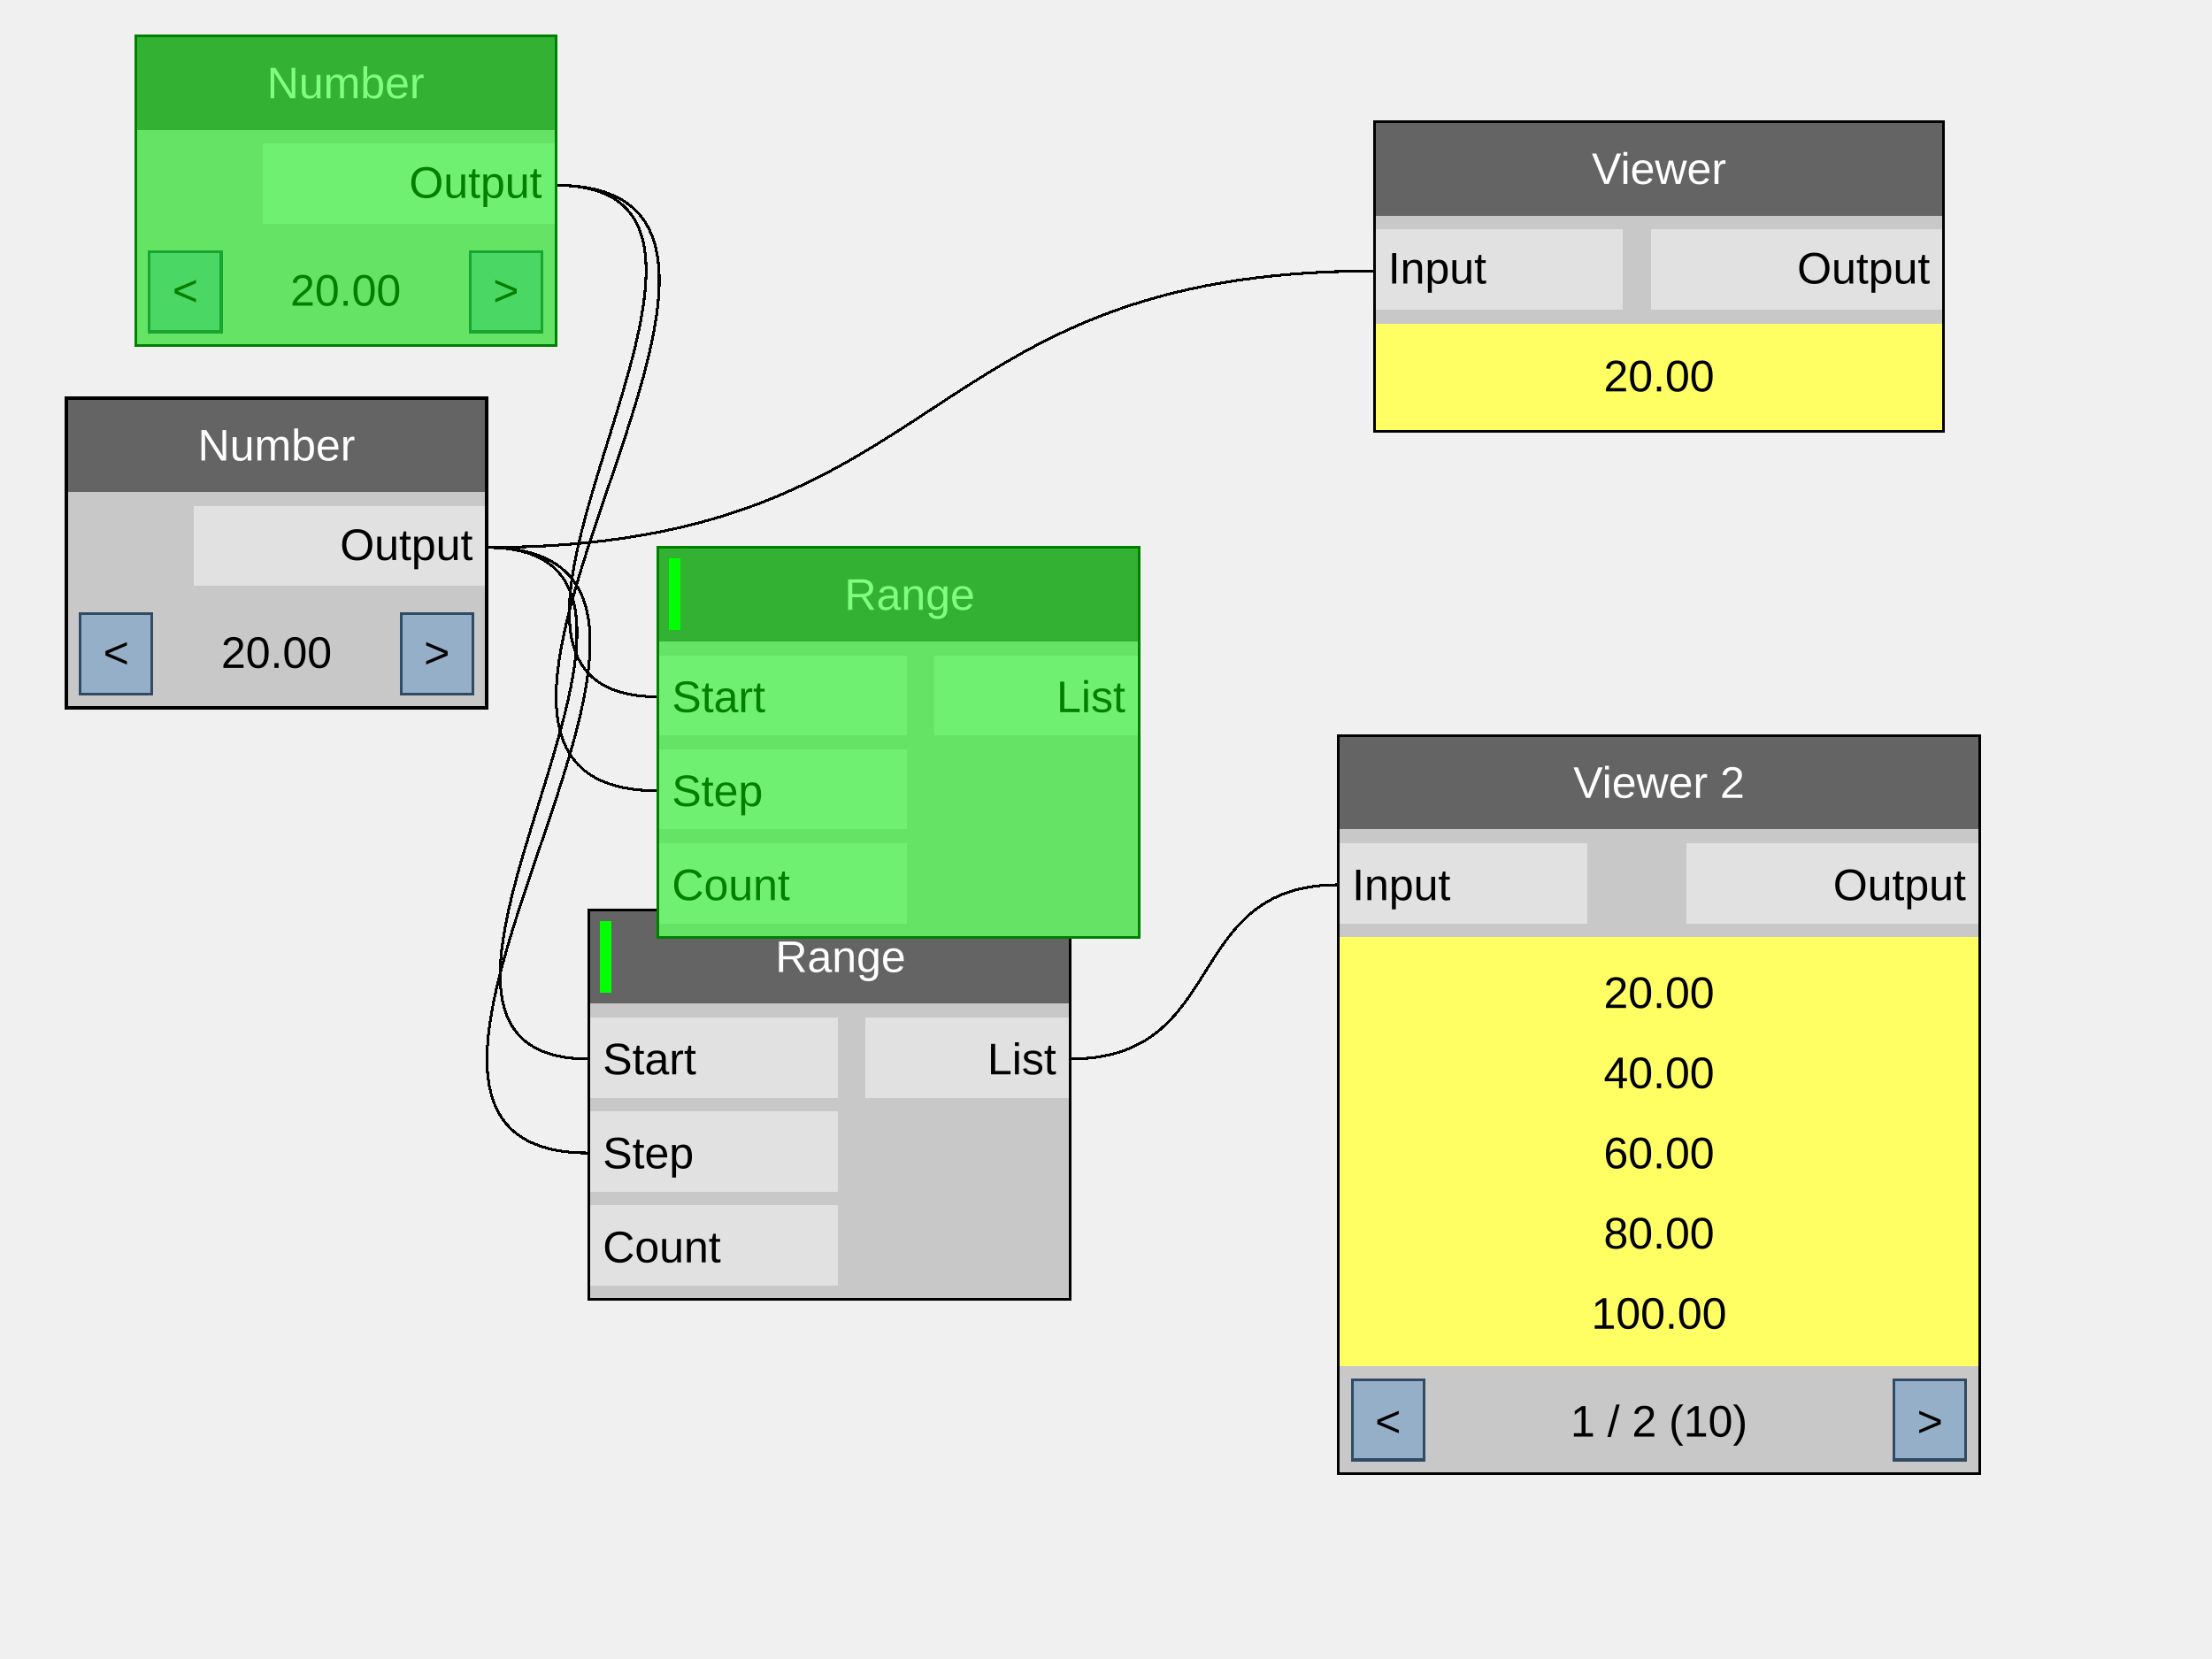
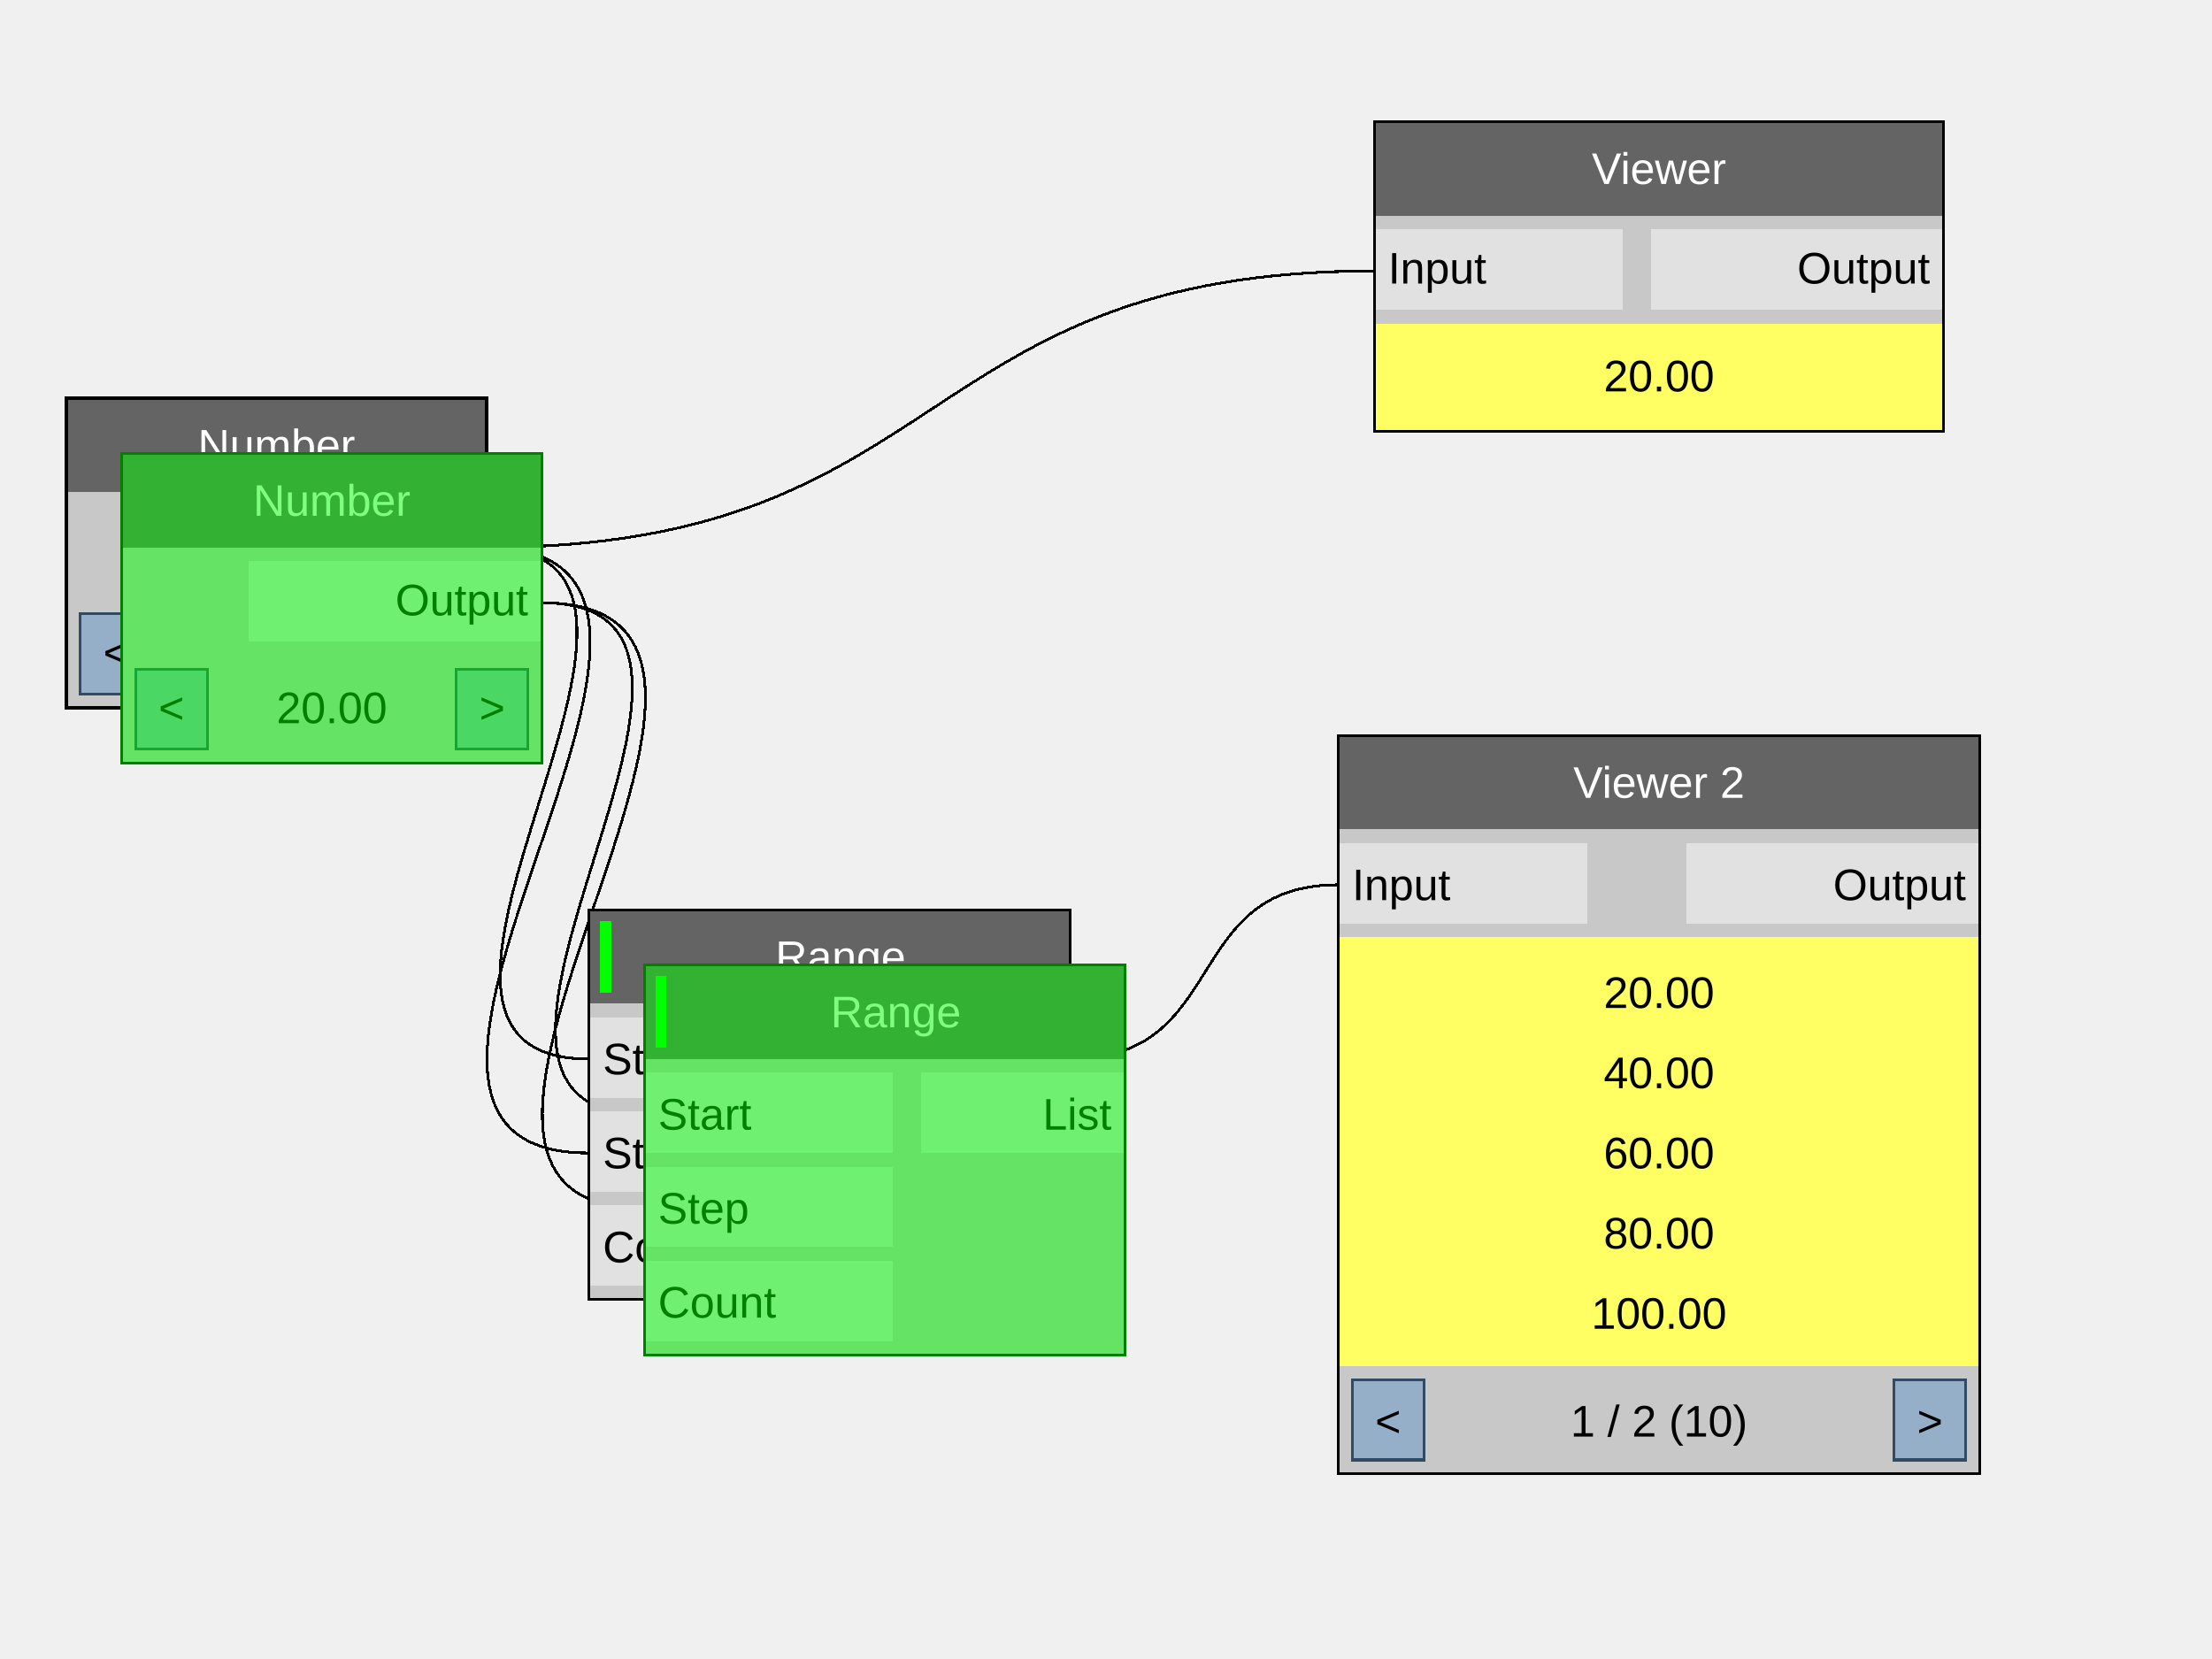
<svg xmlns="http://www.w3.org/2000/svg" version="1.1" width="800" height="600" shape-rendering="crispEdges">
  <rect x="0" y="0" width="800" height="600" style="fill:rgb(240,240,240);" />
  <path d="M176,198 C271,198 119,383 213,383" style="fill:none;stroke-width:1px;stroke:rgb(0,0,0);" />
  <path d="M176,198 C288,198 102,417 213,417" style="fill:none;stroke-width:1px;stroke:rgb(0,0,0);" />
  <path d="M176,198 C345,198 329,98 497,98" style="fill:none;stroke-width:1px;stroke:rgb(0,0,0);" />
  <path d="M387,383 C445,383 427,320 484,320" style="fill:none;stroke-width:1px;stroke:rgb(0,0,0);" />
-   <path d="M201,67 C296,67 144,252 238,252" style="fill:none;stroke-width:1px;stroke:rgb(0,0,0);" />
-   <path d="M201,67 C313,67 127,286 238,286" style="fill:none;stroke-width:1px;stroke:rgb(0,0,0);" />
+   <path d="M196,218 C291,218 139,403 233,403" style="fill:none;stroke-width:1px;stroke:rgb(0,0,0);" />
+   <path d="M196,218 C308,218 122,437 233,437" style="fill:none;stroke-width:1px;stroke:rgb(0,0,0);" />
  <rect x="24" y="144" width="152" height="34" style="fill:rgb(100,100,100);" />
  <text x="100" y="161" dominant-baseline="central" text-anchor="middle" style="fill:rgb(255,255,255);font-family:Arial;font-size:16px;">Number</text>
  <rect x="24" y="178" width="152" height="39" style="fill:rgb(200,200,200);" />
  <rect x="70" y="183" width="106" height="29" style="fill:rgb(225,225,225);" />
  <text x="171" y="197" dominant-baseline="central" text-anchor="end" style="fill:rgb(0,0,0);font-family:Arial;font-size:16px;">Output</text>
  <rect x="24" y="217" width="152" height="39" style="fill:rgb(200,200,200);" />
  <text x="100" y="236" dominant-baseline="central" text-anchor="middle" style="fill:rgb(0,0,0);font-family:Arial;font-size:16px;">20.00</text>
  <rect x="29" y="222" width="26" height="29" style="fill:rgb(150,175,200);" />
  <text x="42" y="236" dominant-baseline="central" text-anchor="middle" style="fill:rgb(0,0,0);font-family:Arial;font-size:16px;">&lt;</text>
  <rect x="29" y="222" width="26" height="29" style="fill:none;stroke-width:1px;stroke:rgb(50,75,100);" />
  <rect x="145" y="222" width="26" height="29" style="fill:rgb(150,175,200);" />
  <text x="158" y="236" dominant-baseline="central" text-anchor="middle" style="fill:rgb(0,0,0);font-family:Arial;font-size:16px;">&gt;</text>
  <rect x="145" y="222" width="26" height="29" style="fill:none;stroke-width:1px;stroke:rgb(50,75,100);" />
  <rect x="24" y="144" width="152" height="112" style="fill:none;stroke-width:1px;stroke:rgb(0,0,0);" />
  <rect x="213" y="329" width="174" height="34" style="fill:rgb(100,100,100);" />
  <text x="304" y="346" dominant-baseline="central" text-anchor="middle" style="fill:rgb(255,255,255);font-family:Arial;font-size:16px;">Range</text>
  <rect x="217" y="333" width="4" height="26" style="fill:rgb(0,255,0);" />
  <rect x="213" y="363" width="174" height="107" style="fill:rgb(200,200,200);" />
  <rect x="213" y="368" width="90" height="29" style="fill:rgb(225,225,225);" />
  <text x="218" y="383" dominant-baseline="central" text-anchor="start" style="fill:rgb(0,0,0);font-family:Arial;font-size:16px;">Start</text>
  <rect x="213" y="402" width="90" height="29" style="fill:rgb(225,225,225);" />
  <text x="218" y="417" dominant-baseline="central" text-anchor="start" style="fill:rgb(0,0,0);font-family:Arial;font-size:16px;">Step</text>
  <rect x="213" y="436" width="90" height="29" style="fill:rgb(225,225,225);" />
  <text x="218" y="451" dominant-baseline="central" text-anchor="start" style="fill:rgb(0,0,0);font-family:Arial;font-size:16px;">Count</text>
  <rect x="313" y="368" width="74" height="29" style="fill:rgb(225,225,225);" />
  <text x="382" y="383" dominant-baseline="central" text-anchor="end" style="fill:rgb(0,0,0);font-family:Arial;font-size:16px;">List</text>
  <rect x="213" y="329" width="174" height="141" style="fill:none;stroke-width:1px;stroke:rgb(0,0,0);" />
  <rect x="497" y="44" width="206" height="34" style="fill:rgb(100,100,100);" />
  <text x="600" y="61" dominant-baseline="central" text-anchor="middle" style="fill:rgb(255,255,255);font-family:Arial;font-size:16px;">Viewer</text>
  <rect x="497" y="78" width="206" height="39" style="fill:rgb(200,200,200);" />
  <rect x="497" y="83" width="90" height="29" style="fill:rgb(225,225,225);" />
  <text x="502" y="97" dominant-baseline="central" text-anchor="start" style="fill:rgb(0,0,0);font-family:Arial;font-size:16px;">Input</text>
  <rect x="597" y="83" width="106" height="29" style="fill:rgb(225,225,225);" />
  <text x="698" y="97" dominant-baseline="central" text-anchor="end" style="fill:rgb(0,0,0);font-family:Arial;font-size:16px;">Output</text>
  <rect x="497" y="117" width="206" height="39" style="fill:rgb(255,255,100);" />
  <text x="600" y="136" dominant-baseline="central" text-anchor="middle" style="fill:rgb(0,0,0);font-family:Arial;font-size:16px;">20.00</text>
  <rect x="497" y="44" width="206" height="112" style="fill:none;stroke-width:1px;stroke:rgb(0,0,0);" />
  <rect x="484" y="266" width="232" height="34" style="fill:rgb(100,100,100);" />
  <text x="600" y="283" dominant-baseline="central" text-anchor="middle" style="fill:rgb(255,255,255);font-family:Arial;font-size:16px;">Viewer 2</text>
  <rect x="484" y="300" width="232" height="39" style="fill:rgb(200,200,200);" />
  <rect x="484" y="305" width="90" height="29" style="fill:rgb(225,225,225);" />
  <text x="489" y="320" dominant-baseline="central" text-anchor="start" style="fill:rgb(0,0,0);font-family:Arial;font-size:16px;">Input</text>
  <rect x="610" y="305" width="106" height="29" style="fill:rgb(225,225,225);" />
  <text x="711" y="320" dominant-baseline="central" text-anchor="end" style="fill:rgb(0,0,0);font-family:Arial;font-size:16px;">Output</text>
  <rect x="484" y="339" width="232" height="155" style="fill:rgb(255,255,100);" />
  <text x="600" y="359" dominant-baseline="central" text-anchor="middle" style="fill:rgb(0,0,0);font-family:Arial;font-size:16px;">20.00</text>
  <text x="600" y="388" dominant-baseline="central" text-anchor="middle" style="fill:rgb(0,0,0);font-family:Arial;font-size:16px;">40.00</text>
  <text x="600" y="417" dominant-baseline="central" text-anchor="middle" style="fill:rgb(0,0,0);font-family:Arial;font-size:16px;">60.00</text>
  <text x="600" y="446" dominant-baseline="central" text-anchor="middle" style="fill:rgb(0,0,0);font-family:Arial;font-size:16px;">80.00</text>
  <text x="600" y="475" dominant-baseline="central" text-anchor="middle" style="fill:rgb(0,0,0);font-family:Arial;font-size:16px;">100.00</text>
  <rect x="484" y="494" width="232" height="39" style="fill:rgb(200,200,200);" />
  <text x="600" y="514" dominant-baseline="central" text-anchor="middle" style="fill:rgb(0,0,0);font-family:Arial;font-size:16px;">1 / 2 (10)</text>
  <rect x="489" y="499" width="26" height="29" style="fill:rgb(150,175,200);" />
  <text x="502" y="514" dominant-baseline="central" text-anchor="middle" style="fill:rgb(0,0,0);font-family:Arial;font-size:16px;">&lt;</text>
  <rect x="489" y="499" width="26" height="29" style="fill:none;stroke-width:1px;stroke:rgb(50,75,100);" />
  <rect x="685" y="499" width="26" height="29" style="fill:rgb(150,175,200);" />
  <text x="698" y="514" dominant-baseline="central" text-anchor="middle" style="fill:rgb(0,0,0);font-family:Arial;font-size:16px;">&gt;</text>
  <rect x="685" y="499" width="26" height="29" style="fill:none;stroke-width:1px;stroke:rgb(50,75,100);" />
  <rect x="484" y="266" width="232" height="267" style="fill:none;stroke-width:1px;stroke:rgb(0,0,0);" />
-   <rect x="49" y="13" width="152" height="34" style="fill:rgb(50,177,50);" />
-   <text x="125" y="30" dominant-baseline="central" text-anchor="middle" style="fill:rgb(127,255,127);font-family:Arial;font-size:16px;">Number</text>
-   <rect x="49" y="47" width="152" height="39" style="fill:rgb(100,227,100);" />
-   <rect x="95" y="52" width="106" height="29" style="fill:rgb(112,240,112);" />
-   <text x="196" y="66" dominant-baseline="central" text-anchor="end" style="fill:rgb(0,127,0);font-family:Arial;font-size:16px;">Output</text>
-   <rect x="49" y="86" width="152" height="39" style="fill:rgb(100,227,100);" />
-   <text x="125" y="105" dominant-baseline="central" text-anchor="middle" style="fill:rgb(0,127,0);font-family:Arial;font-size:16px;">20.00</text>
-   <rect x="54" y="91" width="26" height="29" style="fill:rgb(75,215,100);" />
-   <text x="67" y="105" dominant-baseline="central" text-anchor="middle" style="fill:rgb(0,127,0);font-family:Arial;font-size:16px;">&lt;</text>
-   <rect x="54" y="91" width="26" height="29" style="fill:none;stroke-width:1px;stroke:rgb(25,165,50);" />
-   <rect x="170" y="91" width="26" height="29" style="fill:rgb(75,215,100);" />
-   <text x="183" y="105" dominant-baseline="central" text-anchor="middle" style="fill:rgb(0,127,0);font-family:Arial;font-size:16px;">&gt;</text>
-   <rect x="170" y="91" width="26" height="29" style="fill:none;stroke-width:1px;stroke:rgb(25,165,50);" />
-   <rect x="49" y="13" width="152" height="112" style="fill:none;stroke-width:1px;stroke:rgb(0,127,0);" />
-   <rect x="238" y="198" width="174" height="34" style="fill:rgb(50,177,50);" />
-   <text x="329" y="215" dominant-baseline="central" text-anchor="middle" style="fill:rgb(127,255,127);font-family:Arial;font-size:16px;">Range</text>
-   <rect x="242" y="202" width="4" height="26" style="fill:rgb(0,255,0);" />
-   <rect x="238" y="232" width="174" height="107" style="fill:rgb(100,227,100);" />
-   <rect x="238" y="237" width="90" height="29" style="fill:rgb(112,240,112);" />
-   <text x="243" y="252" dominant-baseline="central" text-anchor="start" style="fill:rgb(0,127,0);font-family:Arial;font-size:16px;">Start</text>
-   <rect x="238" y="271" width="90" height="29" style="fill:rgb(112,240,112);" />
-   <text x="243" y="286" dominant-baseline="central" text-anchor="start" style="fill:rgb(0,127,0);font-family:Arial;font-size:16px;">Step</text>
-   <rect x="238" y="305" width="90" height="29" style="fill:rgb(112,240,112);" />
-   <text x="243" y="320" dominant-baseline="central" text-anchor="start" style="fill:rgb(0,127,0);font-family:Arial;font-size:16px;">Count</text>
-   <rect x="338" y="237" width="74" height="29" style="fill:rgb(112,240,112);" />
-   <text x="407" y="252" dominant-baseline="central" text-anchor="end" style="fill:rgb(0,127,0);font-family:Arial;font-size:16px;">List</text>
-   <rect x="238" y="198" width="174" height="141" style="fill:none;stroke-width:1px;stroke:rgb(0,127,0);" />
+   <rect x="44" y="164" width="152" height="34" style="fill:rgb(50,177,50);" />
+   <text x="120" y="181" dominant-baseline="central" text-anchor="middle" style="fill:rgb(127,255,127);font-family:Arial;font-size:16px;">Number</text>
+   <rect x="44" y="198" width="152" height="39" style="fill:rgb(100,227,100);" />
+   <rect x="90" y="203" width="106" height="29" style="fill:rgb(112,240,112);" />
+   <text x="191" y="217" dominant-baseline="central" text-anchor="end" style="fill:rgb(0,127,0);font-family:Arial;font-size:16px;">Output</text>
+   <rect x="44" y="237" width="152" height="39" style="fill:rgb(100,227,100);" />
+   <text x="120" y="256" dominant-baseline="central" text-anchor="middle" style="fill:rgb(0,127,0);font-family:Arial;font-size:16px;">20.00</text>
+   <rect x="49" y="242" width="26" height="29" style="fill:rgb(75,215,100);" />
+   <text x="62" y="256" dominant-baseline="central" text-anchor="middle" style="fill:rgb(0,127,0);font-family:Arial;font-size:16px;">&lt;</text>
+   <rect x="49" y="242" width="26" height="29" style="fill:none;stroke-width:1px;stroke:rgb(25,165,50);" />
+   <rect x="165" y="242" width="26" height="29" style="fill:rgb(75,215,100);" />
+   <text x="178" y="256" dominant-baseline="central" text-anchor="middle" style="fill:rgb(0,127,0);font-family:Arial;font-size:16px;">&gt;</text>
+   <rect x="165" y="242" width="26" height="29" style="fill:none;stroke-width:1px;stroke:rgb(25,165,50);" />
+   <rect x="44" y="164" width="152" height="112" style="fill:none;stroke-width:1px;stroke:rgb(0,127,0);" />
+   <rect x="233" y="349" width="174" height="34" style="fill:rgb(50,177,50);" />
+   <text x="324" y="366" dominant-baseline="central" text-anchor="middle" style="fill:rgb(127,255,127);font-family:Arial;font-size:16px;">Range</text>
+   <rect x="237" y="353" width="4" height="26" style="fill:rgb(0,255,0);" />
+   <rect x="233" y="383" width="174" height="107" style="fill:rgb(100,227,100);" />
+   <rect x="233" y="388" width="90" height="29" style="fill:rgb(112,240,112);" />
+   <text x="238" y="403" dominant-baseline="central" text-anchor="start" style="fill:rgb(0,127,0);font-family:Arial;font-size:16px;">Start</text>
+   <rect x="233" y="422" width="90" height="29" style="fill:rgb(112,240,112);" />
+   <text x="238" y="437" dominant-baseline="central" text-anchor="start" style="fill:rgb(0,127,0);font-family:Arial;font-size:16px;">Step</text>
+   <rect x="233" y="456" width="90" height="29" style="fill:rgb(112,240,112);" />
+   <text x="238" y="471" dominant-baseline="central" text-anchor="start" style="fill:rgb(0,127,0);font-family:Arial;font-size:16px;">Count</text>
+   <rect x="333" y="388" width="74" height="29" style="fill:rgb(112,240,112);" />
+   <text x="402" y="403" dominant-baseline="central" text-anchor="end" style="fill:rgb(0,127,0);font-family:Arial;font-size:16px;">List</text>
+   <rect x="233" y="349" width="174" height="141" style="fill:none;stroke-width:1px;stroke:rgb(0,127,0);" />
</svg>
